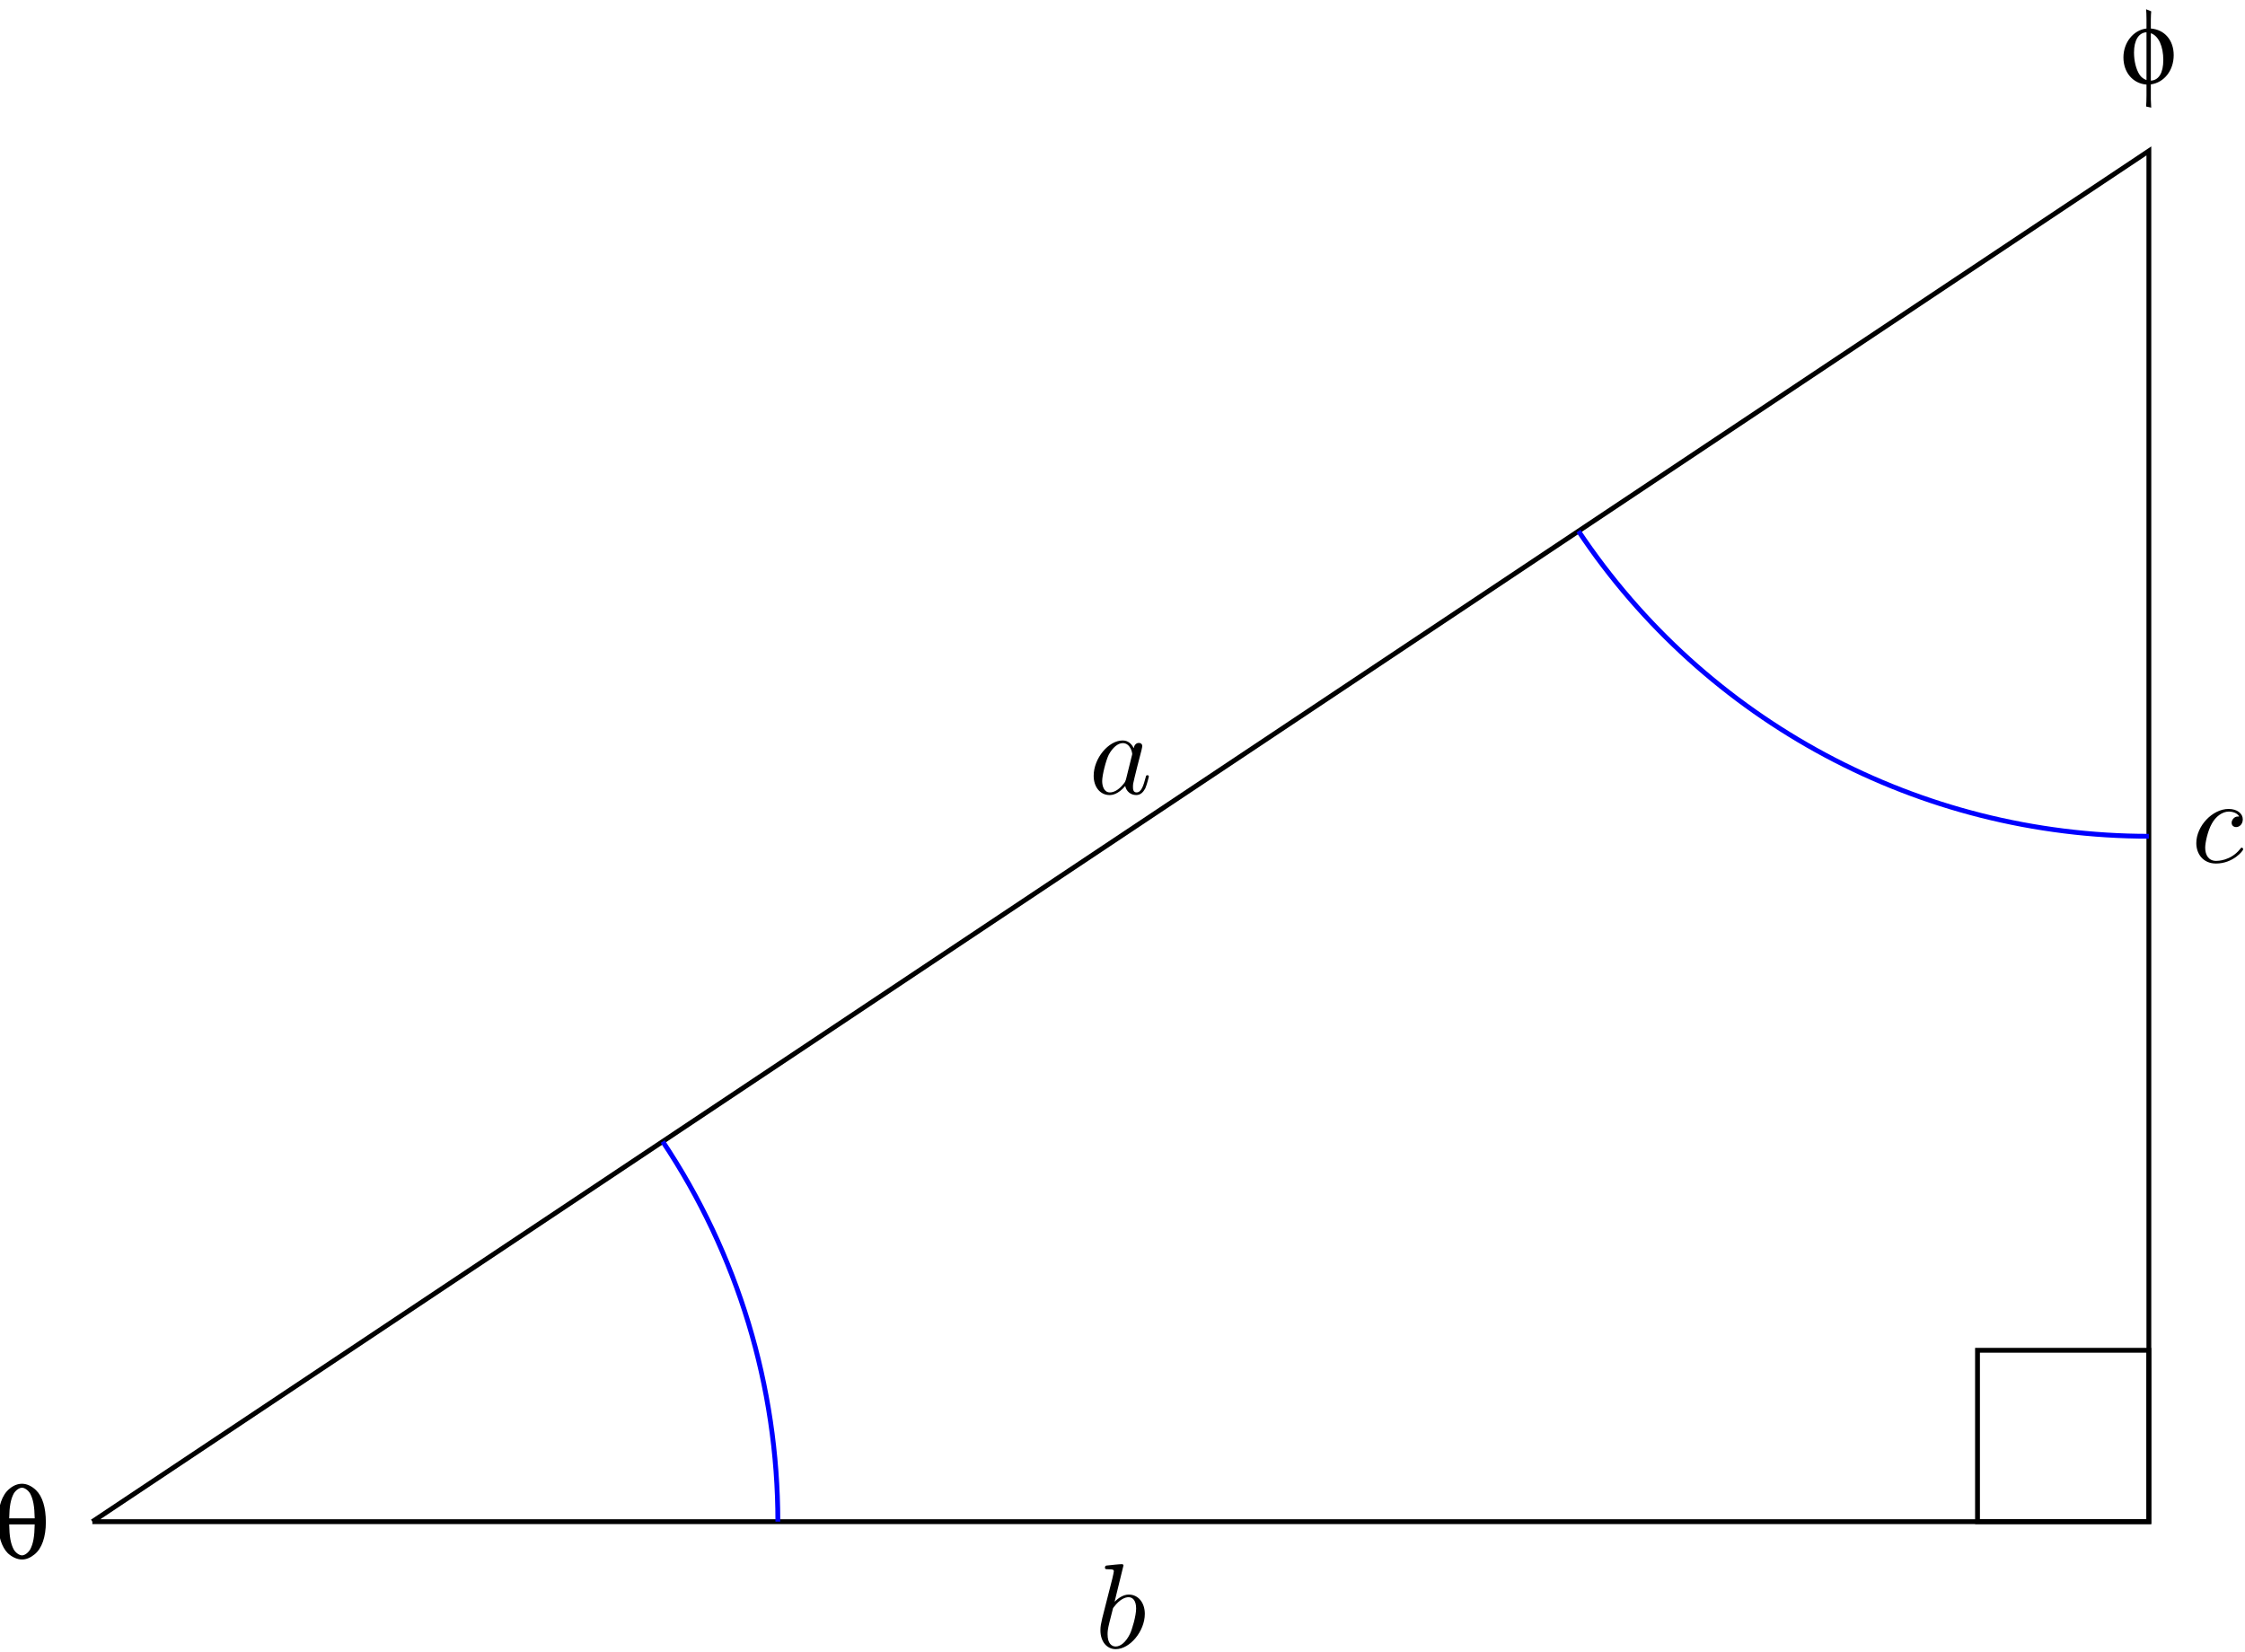
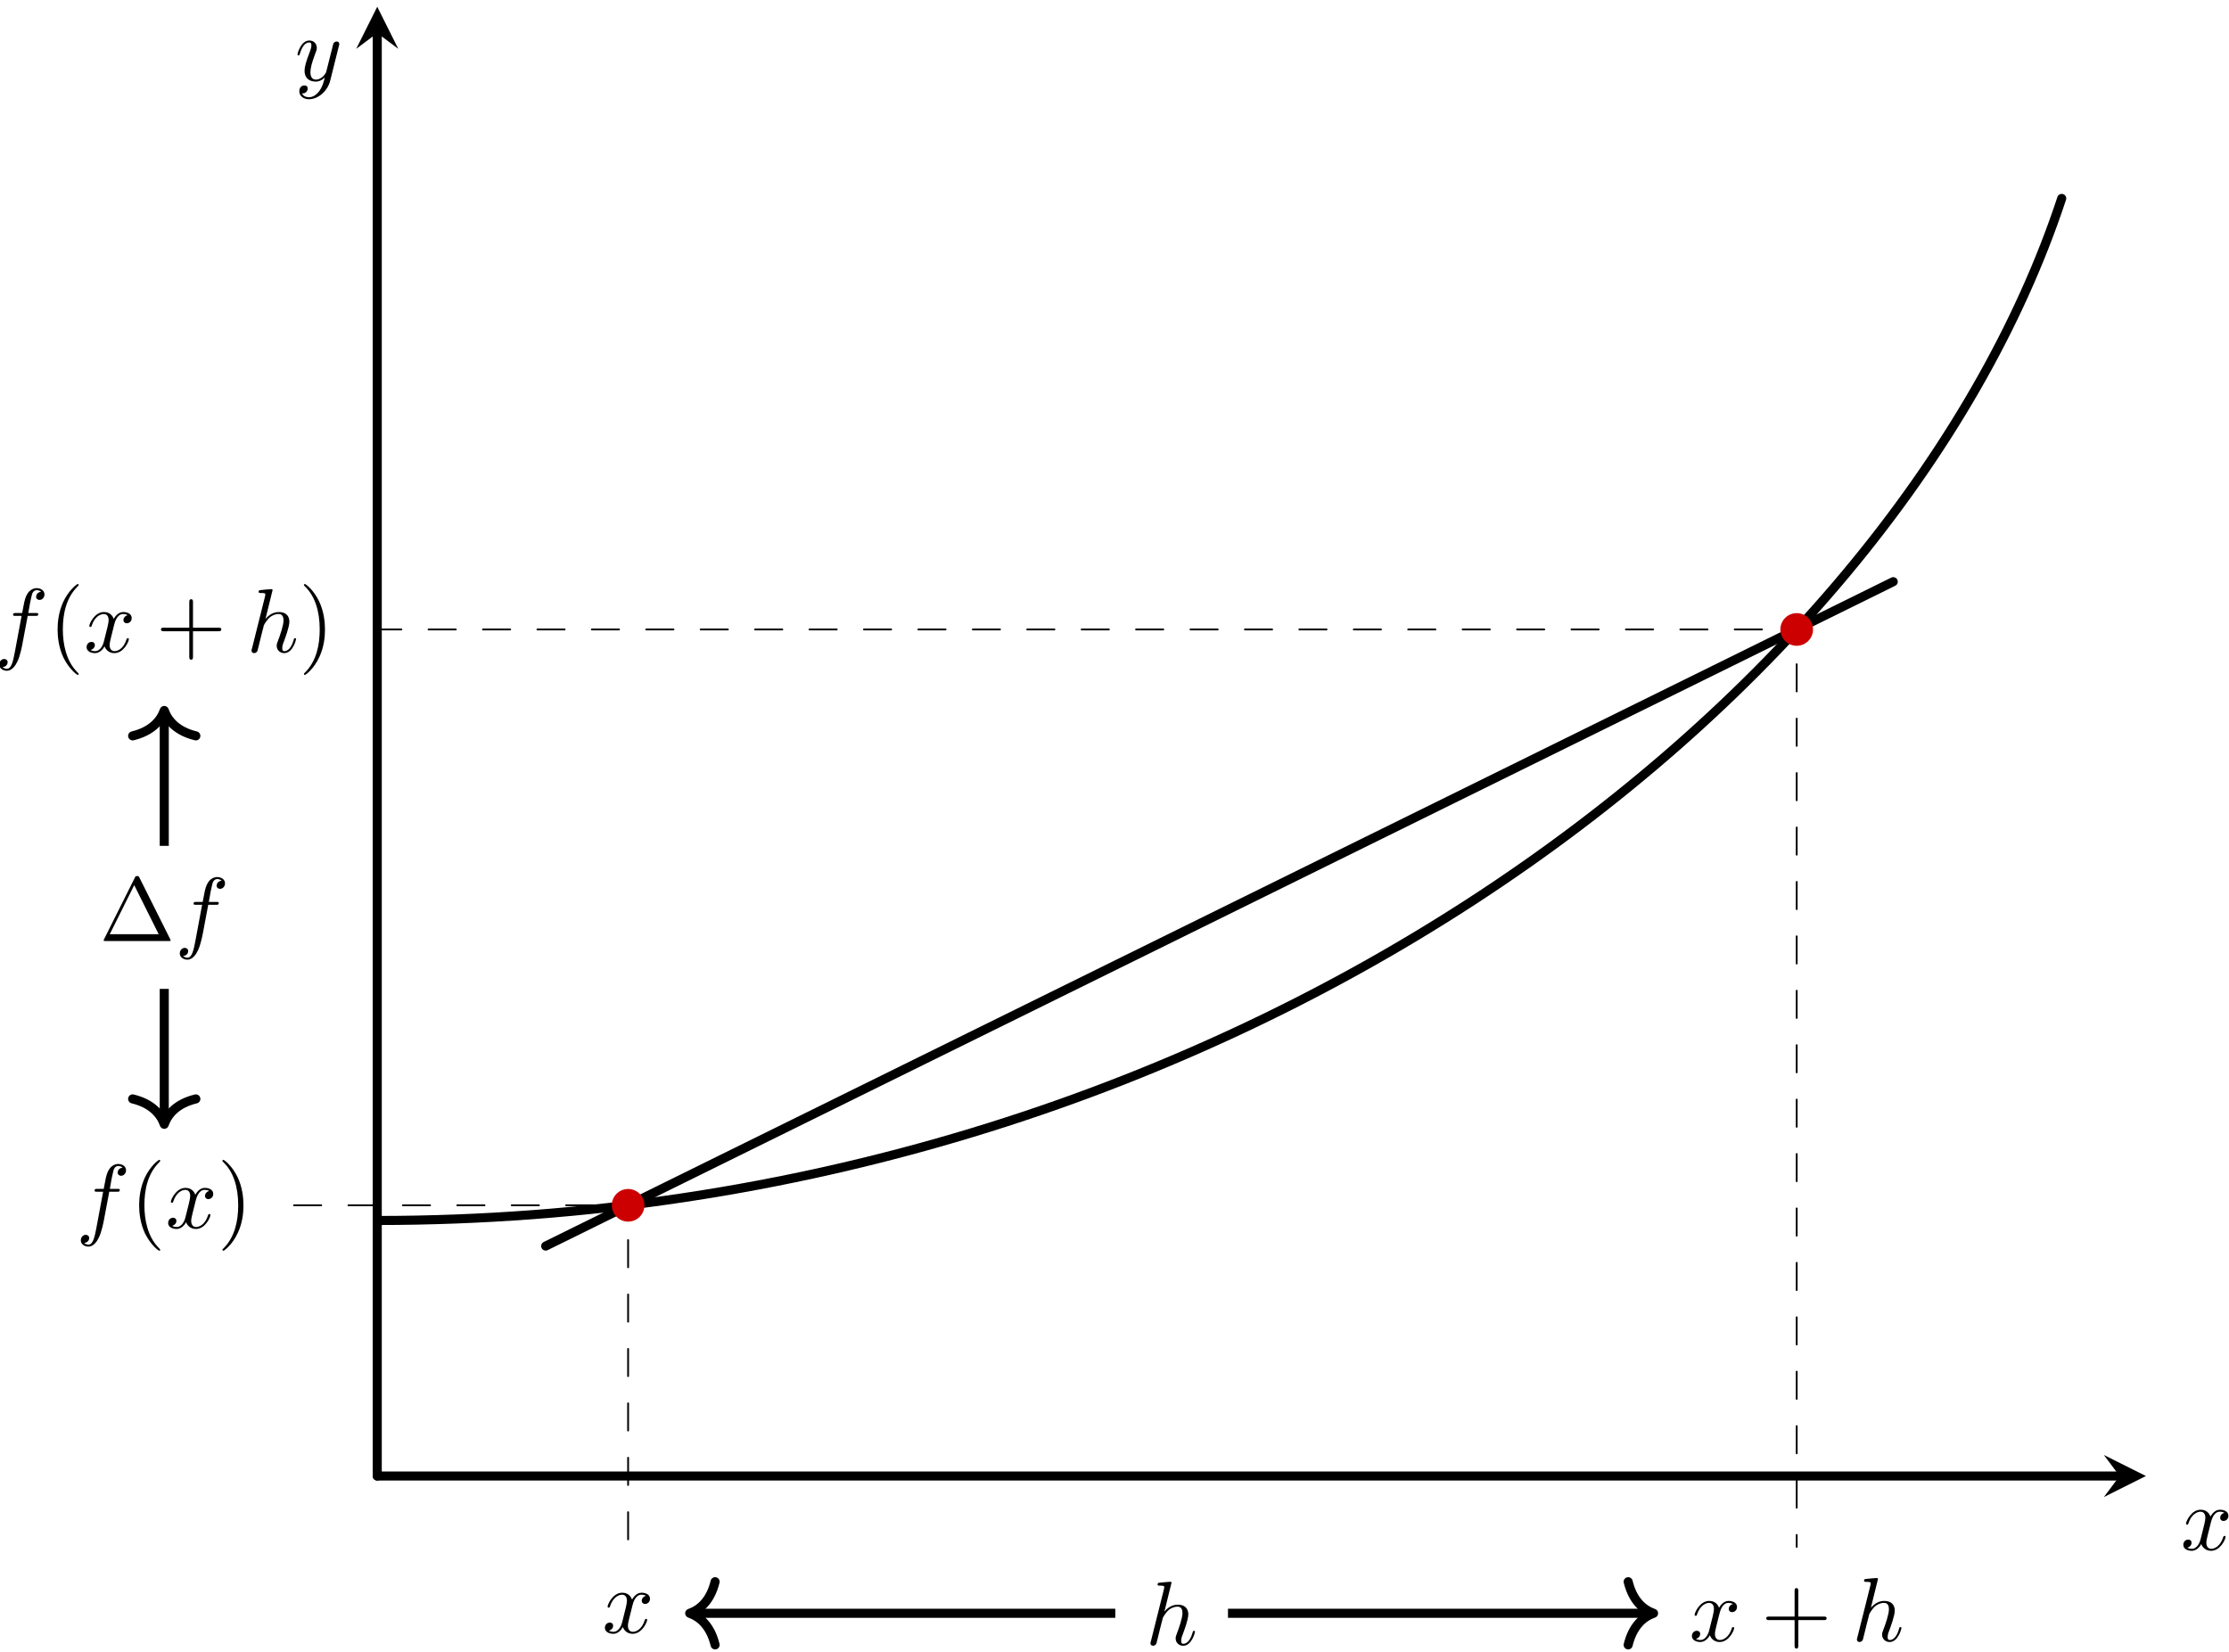
- <svg xmlns="http://www.w3.org/2000/svg" xmlns:xlink="http://www.w3.org/1999/xlink" width="185.67" height="136.612" viewBox="0 0 185.67 136.612">
+ <svg xmlns="http://www.w3.org/2000/svg" xmlns:xlink="http://www.w3.org/1999/xlink" width="244.836" height="181.468" viewBox="0 0 244.836 181.468">
  <defs>
    <g>
      <g id="glyph-0-0">
-         <path d="M 2.375 -6.156 C 2.016 -6.156 1.656 -6.016 1.328 -5.734 C 0.719 -5.234 0.391 -4.266 0.391 -3.016 C 0.391 -1.844 0.688 -0.922 1.203 -0.406 C 1.562 -0.078 1.984 0.109 2.375 0.109 C 2.719 0.109 3.062 -0.031 3.406 -0.312 C 4.016 -0.797 4.344 -1.766 4.344 -2.969 C 4.344 -4.203 4.062 -5.109 3.531 -5.625 C 3.172 -5.969 2.766 -6.156 2.375 -6.156 Z M 3.422 -2.797 C 3.406 -1.781 3.297 -1.188 3.047 -0.719 C 2.875 -0.438 2.594 -0.234 2.375 -0.234 C 2.141 -0.234 1.844 -0.453 1.688 -0.719 C 1.438 -1.188 1.328 -1.781 1.312 -2.797 Z M 1.312 -3.297 C 1.328 -4.281 1.438 -4.875 1.688 -5.344 C 1.844 -5.609 2.141 -5.828 2.375 -5.828 C 2.594 -5.828 2.891 -5.609 3.047 -5.344 C 3.297 -4.875 3.406 -4.281 3.422 -3.297 Z M 1.312 -3.297 " />
+         <path d="M 4.938 -1.422 C 4.938 -1.531 4.859 -1.531 4.828 -1.531 C 4.734 -1.531 4.719 -1.484 4.688 -1.422 C 4.359 -0.344 3.688 -0.109 3.375 -0.109 C 2.984 -0.109 2.828 -0.422 2.828 -0.766 C 2.828 -0.984 2.875 -1.203 2.984 -1.641 L 3.328 -3.016 C 3.391 -3.266 3.625 -4.188 4.312 -4.188 C 4.359 -4.188 4.609 -4.188 4.812 -4.062 C 4.531 -4 4.344 -3.766 4.344 -3.516 C 4.344 -3.359 4.453 -3.172 4.719 -3.172 C 4.938 -3.172 5.25 -3.344 5.25 -3.75 C 5.25 -4.266 4.672 -4.406 4.328 -4.406 C 3.75 -4.406 3.406 -3.875 3.281 -3.656 C 3.031 -4.312 2.5 -4.406 2.203 -4.406 C 1.172 -4.406 0.594 -3.125 0.594 -2.875 C 0.594 -2.766 0.719 -2.766 0.719 -2.766 C 0.797 -2.766 0.828 -2.797 0.844 -2.875 C 1.188 -3.938 1.844 -4.188 2.188 -4.188 C 2.375 -4.188 2.719 -4.094 2.719 -3.516 C 2.719 -3.203 2.547 -2.547 2.188 -1.141 C 2.031 -0.531 1.672 -0.109 1.234 -0.109 C 1.172 -0.109 0.953 -0.109 0.734 -0.234 C 0.984 -0.297 1.203 -0.5 1.203 -0.781 C 1.203 -1.047 0.984 -1.125 0.844 -1.125 C 0.531 -1.125 0.297 -0.875 0.297 -0.547 C 0.297 -0.094 0.781 0.109 1.219 0.109 C 1.891 0.109 2.25 -0.594 2.266 -0.641 C 2.391 -0.281 2.75 0.109 3.344 0.109 C 4.375 0.109 4.938 -1.172 4.938 -1.422 Z M 4.938 -1.422 " />
      </g>
      <g id="glyph-0-1">
-         <path d="M 2.5 0.062 C 3.609 -0.094 4.391 -1.094 4.391 -2.359 C 4.391 -3.594 3.641 -4.469 2.5 -4.562 L 2.5 -5.281 C 2.5 -5.609 2.516 -5.781 2.531 -5.984 L 2.109 -6.156 C 2.125 -5.938 2.141 -5.719 2.141 -5.359 L 2.141 -4.562 C 1.062 -4.438 0.234 -3.406 0.234 -2.172 C 0.234 -0.922 1.016 -0.016 2.141 0.078 L 2.141 0.984 C 2.141 1.391 2.125 1.641 2.109 1.891 L 2.531 1.984 C 2.516 1.688 2.516 1.672 2.5 1.281 Z M 2.141 -0.297 C 1.891 -0.391 1.703 -0.531 1.562 -0.75 C 1.281 -1.188 1.109 -1.859 1.109 -2.578 C 1.109 -3.594 1.5 -4.219 2.141 -4.25 Z M 2.5 -4.172 C 3.141 -3.953 3.531 -3.094 3.531 -1.953 C 3.531 -0.891 3.156 -0.281 2.5 -0.25 Z M 2.5 -4.172 " />
+         <path d="M 5.438 -1.422 C 5.438 -1.531 5.359 -1.531 5.328 -1.531 C 5.219 -1.531 5.219 -1.5 5.172 -1.344 C 5.031 -0.812 4.703 -0.109 4.156 -0.109 C 3.984 -0.109 3.922 -0.203 3.922 -0.438 C 3.922 -0.688 4 -0.922 4.094 -1.141 C 4.25 -1.578 4.703 -2.766 4.703 -3.344 C 4.703 -3.984 4.312 -4.406 3.562 -4.406 C 2.938 -4.406 2.453 -4.094 2.078 -3.641 L 2.859 -6.812 C 2.859 -6.812 2.859 -6.922 2.734 -6.922 C 2.5 -6.922 1.781 -6.844 1.516 -6.812 C 1.438 -6.812 1.328 -6.797 1.328 -6.625 C 1.328 -6.5 1.422 -6.5 1.562 -6.5 C 2.047 -6.5 2.062 -6.438 2.062 -6.328 L 2.031 -6.125 L 0.594 -0.391 C 0.547 -0.25 0.547 -0.234 0.547 -0.172 C 0.547 0.062 0.75 0.109 0.844 0.109 C 1 0.109 1.156 -0.016 1.203 -0.156 L 1.391 -0.906 L 1.609 -1.797 C 1.672 -2.031 1.734 -2.25 1.781 -2.469 C 1.797 -2.531 1.891 -2.859 1.891 -2.922 C 1.922 -3.016 2.234 -3.562 2.578 -3.844 C 2.797 -4 3.094 -4.188 3.531 -4.188 C 3.953 -4.188 4.062 -3.844 4.062 -3.484 C 4.062 -2.953 3.688 -1.859 3.453 -1.25 C 3.375 -1.031 3.312 -0.906 3.312 -0.703 C 3.312 -0.234 3.672 0.109 4.141 0.109 C 5.078 0.109 5.438 -1.344 5.438 -1.422 Z M 5.438 -1.422 " />
+       </g>
+       <g id="glyph-0-2">
+         <path d="M 5.5 -6.344 C 5.5 -6.797 5.047 -7.031 4.641 -7.031 C 4.297 -7.031 3.672 -6.844 3.375 -5.859 C 3.312 -5.656 3.281 -5.547 3.047 -4.297 L 2.359 -4.297 C 2.156 -4.297 2.047 -4.297 2.047 -4.109 C 2.047 -3.984 2.141 -3.984 2.328 -3.984 L 2.984 -3.984 L 2.25 -0.047 C 2.062 0.922 1.891 1.828 1.375 1.828 C 1.328 1.828 1.094 1.828 0.891 1.641 C 1.359 1.609 1.453 1.25 1.453 1.109 C 1.453 0.875 1.266 0.75 1.078 0.75 C 0.812 0.75 0.531 0.984 0.531 1.359 C 0.531 1.797 0.969 2.047 1.375 2.047 C 1.922 2.047 2.328 1.453 2.5 1.078 C 2.828 0.453 3.047 -0.75 3.062 -0.828 L 3.656 -3.984 L 4.516 -3.984 C 4.719 -3.984 4.812 -3.984 4.812 -4.188 C 4.812 -4.297 4.719 -4.297 4.547 -4.297 L 3.719 -4.297 C 3.828 -4.875 3.812 -4.859 3.922 -5.438 C 3.969 -5.641 4.109 -6.344 4.172 -6.469 C 4.25 -6.656 4.422 -6.812 4.641 -6.812 C 4.672 -6.812 4.938 -6.812 5.125 -6.625 C 4.688 -6.594 4.578 -6.234 4.578 -6.094 C 4.578 -5.859 4.766 -5.734 4.953 -5.734 C 5.219 -5.734 5.5 -5.969 5.5 -6.344 Z M 5.5 -6.344 " />
+       </g>
+       <g id="glyph-0-3">
+         <path d="M 4.844 -3.797 C 4.891 -3.938 4.891 -3.953 4.891 -4.031 C 4.891 -4.203 4.75 -4.297 4.594 -4.297 C 4.5 -4.297 4.344 -4.234 4.25 -4.094 C 4.234 -4.031 4.141 -3.734 4.109 -3.547 L 3.906 -2.75 L 3.453 -0.953 C 3.422 -0.812 2.984 -0.109 2.328 -0.109 C 1.828 -0.109 1.719 -0.547 1.719 -0.922 C 1.719 -1.375 1.891 -2 2.219 -2.875 C 2.375 -3.281 2.422 -3.391 2.422 -3.594 C 2.422 -4.031 2.109 -4.406 1.609 -4.406 C 0.656 -4.406 0.297 -2.953 0.297 -2.875 C 0.297 -2.766 0.406 -2.766 0.406 -2.766 C 0.516 -2.766 0.516 -2.797 0.562 -2.953 C 0.844 -3.891 1.234 -4.188 1.578 -4.188 C 1.656 -4.188 1.828 -4.188 1.828 -3.875 C 1.828 -3.625 1.719 -3.359 1.656 -3.172 C 1.25 -2.109 1.078 -1.547 1.078 -1.078 C 1.078 -0.188 1.703 0.109 2.297 0.109 C 2.688 0.109 3.016 -0.062 3.297 -0.344 C 3.172 0.172 3.047 0.672 2.656 1.203 C 2.391 1.531 2.016 1.828 1.562 1.828 C 1.422 1.828 0.969 1.797 0.797 1.406 C 0.953 1.406 1.094 1.406 1.219 1.281 C 1.328 1.203 1.422 1.062 1.422 0.875 C 1.422 0.562 1.156 0.531 1.062 0.531 C 0.828 0.531 0.5 0.688 0.5 1.172 C 0.5 1.672 0.938 2.047 1.562 2.047 C 2.578 2.047 3.609 1.141 3.891 0.016 Z M 4.844 -3.797 " />
      </g>
      <g id="glyph-1-0">
-         <path d="M 4.969 -1.422 C 4.969 -1.531 4.875 -1.531 4.844 -1.531 C 4.75 -1.531 4.734 -1.484 4.703 -1.344 C 4.531 -0.703 4.359 -0.109 3.953 -0.109 C 3.672 -0.109 3.656 -0.375 3.656 -0.562 C 3.656 -0.781 3.672 -0.875 3.781 -1.312 L 4 -2.203 L 4.359 -3.594 C 4.422 -3.875 4.422 -3.891 4.422 -3.938 C 4.422 -4.109 4.312 -4.203 4.141 -4.203 C 3.891 -4.203 3.75 -3.984 3.719 -3.766 C 3.531 -4.141 3.25 -4.406 2.797 -4.406 C 1.641 -4.406 0.406 -2.938 0.406 -1.484 C 0.406 -0.547 0.953 0.109 1.719 0.109 C 1.922 0.109 2.422 0.062 3.016 -0.641 C 3.094 -0.219 3.453 0.109 3.922 0.109 C 4.281 0.109 4.5 -0.125 4.672 -0.438 C 4.828 -0.797 4.969 -1.422 4.969 -1.422 Z M 3.562 -3.141 L 3.078 -1.188 C 3.016 -1 3.016 -0.984 2.875 -0.812 C 2.438 -0.266 2.031 -0.109 1.75 -0.109 C 1.25 -0.109 1.109 -0.656 1.109 -1.047 C 1.109 -1.547 1.422 -2.766 1.656 -3.234 C 1.969 -3.812 2.406 -4.188 2.812 -4.188 C 3.453 -4.188 3.594 -3.375 3.594 -3.312 C 3.594 -3.25 3.578 -3.188 3.562 -3.141 Z M 3.562 -3.141 " />
+         <path d="M 7.188 -2.5 C 7.188 -2.688 7 -2.688 6.859 -2.688 L 4.078 -2.688 L 4.078 -5.484 C 4.078 -5.625 4.078 -5.812 3.875 -5.812 C 3.672 -5.812 3.672 -5.625 3.672 -5.484 L 3.672 -2.688 L 0.891 -2.688 C 0.75 -2.688 0.562 -2.688 0.562 -2.5 C 0.562 -2.297 0.75 -2.297 0.891 -2.297 L 3.672 -2.297 L 3.672 0.5 C 3.672 0.641 3.672 0.828 3.875 0.828 C 4.078 0.828 4.078 0.641 4.078 0.5 L 4.078 -2.297 L 6.859 -2.297 C 7 -2.297 7.188 -2.297 7.188 -2.5 Z M 7.188 -2.5 " />
      </g>
      <g id="glyph-1-1">
-         <path d="M 4.281 -1.062 C 4.281 -1.125 4.234 -1.203 4.172 -1.203 C 4.109 -1.203 4.094 -1.172 4.031 -1.094 C 3.25 -0.109 2.156 -0.109 2.047 -0.109 C 1.422 -0.109 1.141 -0.594 1.141 -1.203 C 1.141 -1.609 1.344 -2.578 1.688 -3.188 C 2 -3.766 2.547 -4.188 3.094 -4.188 C 3.422 -4.188 3.812 -4.062 3.953 -3.781 C 3.781 -3.781 3.656 -3.781 3.516 -3.656 C 3.344 -3.5 3.328 -3.328 3.328 -3.266 C 3.328 -3.016 3.516 -2.906 3.703 -2.906 C 3.984 -2.906 4.25 -3.156 4.25 -3.547 C 4.25 -4.031 3.781 -4.406 3.078 -4.406 C 1.734 -4.406 0.406 -2.984 0.406 -1.578 C 0.406 -0.672 0.984 0.109 2.031 0.109 C 3.453 0.109 4.281 -0.953 4.281 -1.062 Z M 4.281 -1.062 " />
+         <path d="M 3.297 2.391 C 3.297 2.359 3.297 2.344 3.125 2.172 C 1.891 0.922 1.562 -0.969 1.562 -2.5 C 1.562 -4.234 1.938 -5.969 3.172 -7.203 C 3.297 -7.328 3.297 -7.344 3.297 -7.375 C 3.297 -7.453 3.266 -7.484 3.203 -7.484 C 3.094 -7.484 2.203 -6.797 1.609 -5.531 C 1.109 -4.438 0.984 -3.328 0.984 -2.5 C 0.984 -1.719 1.094 -0.516 1.641 0.625 C 2.25 1.844 3.094 2.5 3.203 2.5 C 3.266 2.5 3.297 2.469 3.297 2.391 Z M 3.297 2.391 " />
      </g>
      <g id="glyph-1-2">
-         <path d="M 4.141 -2.812 C 4.141 -3.719 3.609 -4.406 2.812 -4.406 C 2.359 -4.406 1.938 -4.109 1.641 -3.812 L 2.375 -6.812 C 2.375 -6.812 2.375 -6.922 2.25 -6.922 C 2.031 -6.922 1.297 -6.844 1.031 -6.812 C 0.953 -6.812 0.844 -6.797 0.844 -6.625 C 0.844 -6.5 0.938 -6.5 1.094 -6.5 C 1.562 -6.5 1.578 -6.438 1.578 -6.328 C 1.578 -6.266 1.5 -5.922 1.453 -5.719 L 0.625 -2.469 C 0.516 -1.969 0.469 -1.797 0.469 -1.453 C 0.469 -0.516 1 0.109 1.734 0.109 C 2.906 0.109 4.141 -1.375 4.141 -2.812 Z M 2.906 -1.141 C 2.578 -0.469 2.125 -0.109 1.734 -0.109 C 1.391 -0.109 1.062 -0.375 1.062 -1.109 C 1.062 -1.312 1.062 -1.5 1.219 -2.125 L 1.453 -3.047 C 1.5 -3.266 1.5 -3.281 1.594 -3.391 C 2.078 -4.031 2.531 -4.188 2.797 -4.188 C 3.156 -4.188 3.422 -3.891 3.422 -3.25 C 3.422 -2.656 3.094 -1.516 2.906 -1.141 Z M 2.906 -1.141 " />
+         <path d="M 2.875 -2.5 C 2.875 -3.266 2.766 -4.469 2.219 -5.609 C 1.625 -6.828 0.766 -7.484 0.672 -7.484 C 0.609 -7.484 0.562 -7.438 0.562 -7.375 C 0.562 -7.344 0.562 -7.328 0.75 -7.141 C 1.734 -6.156 2.297 -4.578 2.297 -2.5 C 2.297 -0.781 1.938 0.969 0.703 2.219 C 0.562 2.344 0.562 2.359 0.562 2.391 C 0.562 2.453 0.609 2.5 0.672 2.5 C 0.766 2.5 1.672 1.812 2.25 0.547 C 2.766 -0.547 2.875 -1.656 2.875 -2.5 Z M 2.875 -2.5 " />
+       </g>
+       <g id="glyph-1-3">
+         <path d="M 7.828 -0.078 C 7.828 -0.078 7.828 -0.109 7.781 -0.203 L 4.406 -6.953 C 4.344 -7.094 4.312 -7.141 4.141 -7.141 C 3.984 -7.141 3.953 -7.094 3.891 -6.953 L 0.516 -0.203 C 0.469 -0.109 0.469 -0.078 0.469 -0.078 C 0.469 0 0.531 0 0.688 0 L 7.609 0 C 7.766 0 7.828 0 7.828 -0.078 Z M 6.516 -0.75 L 1.141 -0.75 L 3.828 -6.141 Z M 6.516 -0.75 " />
      </g>
    </g>
    <clipPath id="clip-0">
-       <path clip-rule="nonzero" d="M 181 66 L 185.504 66 L 185.504 72 L 181 72 Z M 181 66 " />
+       <path clip-rule="nonzero" d="M 194 174 L 201 174 L 201 181.203 L 194 181.203 Z M 194 174 " />
    </clipPath>
    <clipPath id="clip-1">
-       <path clip-rule="nonzero" d="M 91 129 L 95 129 L 95 136.418 L 91 136.418 Z M 91 129 " />
+       <path clip-rule="nonzero" d="M 75 173 L 80 173 L 80 181.203 L 75 181.203 Z M 75 173 " />
+     </clipPath>
+     <clipPath id="clip-2">
+       <path clip-rule="nonzero" d="M 178 173 L 183 173 L 183 181.203 L 178 181.203 Z M 178 173 " />
+     </clipPath>
+     <clipPath id="clip-3">
+       <path clip-rule="nonzero" d="M 122 170 L 135 170 L 135 181.203 L 122 181.203 Z M 122 170 " />
+     </clipPath>
+     <clipPath id="clip-4">
+       <path clip-rule="nonzero" d="M 239 165 L 244.754 165 L 244.754 171 L 239 171 Z M 239 165 " />
    </clipPath>
  </defs>
+   <path fill="none" stroke-width="0.996" stroke-linecap="round" stroke-linejoin="round" stroke="rgb(0%, 0%, 0%)" stroke-opacity="1" stroke-miterlimit="10" d="M -0.001 -0.001 L 191.386 -0.001 " transform="matrix(1, 0, 0, -1, 41.438, 162.14)" />
+   <path fill-rule="nonzero" fill="rgb(0%, 0%, 0%)" fill-opacity="1" d="M 235.711 162.141 L 231.09 159.828 L 232.824 162.141 L 231.09 164.453 " />
+   <path fill="none" stroke-width="0.996" stroke-linecap="round" stroke-linejoin="round" stroke="rgb(0%, 0%, 0%)" stroke-opacity="1" stroke-miterlimit="10" d="M -0.001 -0.001 L -0.001 158.507 " transform="matrix(1, 0, 0, -1, 41.438, 162.14)" />
+   <path fill-rule="nonzero" fill="rgb(0%, 0%, 0%)" fill-opacity="1" d="M 41.438 0.742 L 39.125 5.367 L 41.438 3.633 L 43.75 5.367 " />
+   <path fill="none" stroke-width="0.996" stroke-linecap="round" stroke-linejoin="round" stroke="rgb(0%, 0%, 0%)" stroke-opacity="1" stroke-miterlimit="10" d="M -0.001 28.07 C 92.511 28.07 166.519 84.206 185.023 140.343 " transform="matrix(1, 0, 0, -1, 41.438, 162.14)" />
+   <path fill="none" stroke-width="0.996" stroke-linecap="round" stroke-linejoin="round" stroke="rgb(0%, 0%, 0%)" stroke-opacity="1" stroke-miterlimit="10" d="M 18.503 25.261 C 18.503 25.261 166.519 98.242 166.519 98.242 " transform="matrix(1, 0, 0, -1, 41.438, 162.14)" />
+   <path fill-rule="nonzero" fill="rgb(79.999%, 0%, 0%)" fill-opacity="1" d="M 70.785 132.402 C 70.785 131.414 69.984 130.609 68.992 130.609 C 68.004 130.609 67.199 131.414 67.199 132.402 C 67.199 133.395 68.004 134.195 68.992 134.195 C 69.984 134.195 70.785 133.395 70.785 132.402 Z M 199.145 69.145 C 199.145 68.156 198.344 67.352 197.352 67.352 C 196.363 67.352 195.559 68.156 195.559 69.145 C 195.559 70.137 196.363 70.938 197.352 70.938 C 198.344 70.938 199.145 70.137 199.145 69.145 Z M 199.145 69.145 " />
  <g fill="rgb(0%, 0%, 0%)" fill-opacity="1">
-     <use xlink:href="#glyph-0-0" x="-0.552" y="128.892" />
+     <use xlink:href="#glyph-0-0" x="66.145" y="179.365" />
  </g>
  <g fill="rgb(0%, 0%, 0%)" fill-opacity="1">
-     <use xlink:href="#glyph-0-1" x="175.382" y="6.92" />
-   </g>
-   <path fill="none" stroke-width="0.399" stroke-linecap="butt" stroke-linejoin="miter" stroke="rgb(0%, 0%, 0%)" stroke-opacity="1" stroke-miterlimit="10" d="M -85.041 -56.694 L 85.041 56.693 L 85.041 -56.694 L -85.041 -56.694 " transform="matrix(1, 0, 0, -1, 92.678, 69.177)" />
-   <g fill="rgb(0%, 0%, 0%)" fill-opacity="1">
-     <use xlink:href="#glyph-1-0" x="90.045" y="65.658" />
+     <use xlink:href="#glyph-0-0" x="185.544" y="180.266" />
  </g>
  <g clip-path="url(#clip-0)">
    <g fill="rgb(0%, 0%, 0%)" fill-opacity="1">
-       <use xlink:href="#glyph-1-1" x="181.237" y="71.322" />
+       <use xlink:href="#glyph-1-0" x="193.449" y="180.266" />
    </g>
  </g>
+   <g fill="rgb(0%, 0%, 0%)" fill-opacity="1">
+     <use xlink:href="#glyph-0-1" x="203.42" y="180.266" />
+   </g>
+   <path fill="none" stroke-width="0.199" stroke-linecap="round" stroke-linejoin="round" stroke="rgb(0%, 0%, 0%)" stroke-opacity="1" stroke-dasharray="2.989 2.989" stroke-miterlimit="10" d="M 27.554 25.917 L 27.554 -9.516 " transform="matrix(1, 0, 0, -1, 41.438, 162.14)" />
+   <path fill="none" stroke-width="0.199" stroke-linecap="round" stroke-linejoin="round" stroke="rgb(0%, 0%, 0%)" stroke-opacity="1" stroke-dasharray="2.989 2.989" stroke-miterlimit="10" d="M 155.914 89.175 L 155.914 -7.786 " transform="matrix(1, 0, 0, -1, 41.438, 162.14)" />
+   <g fill="rgb(0%, 0%, 0%)" fill-opacity="1">
+     <use xlink:href="#glyph-0-2" x="8.345" y="134.894" />
+   </g>
+   <g fill="rgb(0%, 0%, 0%)" fill-opacity="1">
+     <use xlink:href="#glyph-1-1" x="14.299" y="134.894" />
+   </g>
+   <g fill="rgb(0%, 0%, 0%)" fill-opacity="1">
+     <use xlink:href="#glyph-0-0" x="18.173" y="134.894" />
+   </g>
+   <g fill="rgb(0%, 0%, 0%)" fill-opacity="1">
+     <use xlink:href="#glyph-1-2" x="23.867" y="134.894" />
+   </g>
+   <g fill="rgb(0%, 0%, 0%)" fill-opacity="1">
+     <use xlink:href="#glyph-0-2" x="-0.613" y="71.638" />
+   </g>
+   <g fill="rgb(0%, 0%, 0%)" fill-opacity="1">
+     <use xlink:href="#glyph-1-1" x="5.341" y="71.638" />
+   </g>
+   <g fill="rgb(0%, 0%, 0%)" fill-opacity="1">
+     <use xlink:href="#glyph-0-0" x="9.215" y="71.638" />
+   </g>
+   <g fill="rgb(0%, 0%, 0%)" fill-opacity="1">
+     <use xlink:href="#glyph-1-0" x="17.12" y="71.638" />
+   </g>
+   <g fill="rgb(0%, 0%, 0%)" fill-opacity="1">
+     <use xlink:href="#glyph-0-1" x="27.081" y="71.638" />
+   </g>
+   <g fill="rgb(0%, 0%, 0%)" fill-opacity="1">
+     <use xlink:href="#glyph-1-2" x="32.821" y="71.638" />
+   </g>
+   <path fill="none" stroke-width="0.199" stroke-linecap="round" stroke-linejoin="round" stroke="rgb(0%, 0%, 0%)" stroke-opacity="1" stroke-dasharray="2.989 2.989" stroke-miterlimit="10" d="M 23.738 29.738 L -10.282 29.738 " transform="matrix(1, 0, 0, -1, 41.438, 162.14)" />
+   <path fill="none" stroke-width="0.199" stroke-linecap="round" stroke-linejoin="round" stroke="rgb(0%, 0%, 0%)" stroke-opacity="1" stroke-dasharray="2.989 2.989" stroke-miterlimit="10" d="M 152.097 92.995 L -1.321 92.995 " transform="matrix(1, 0, 0, -1, 41.438, 162.14)" />
+   <path fill="none" stroke-width="0.996" stroke-linecap="round" stroke-linejoin="round" stroke="rgb(0%, 0%, 0%)" stroke-opacity="1" stroke-miterlimit="10" d="M 34.82 -15.079 L 139.691 -15.079 " transform="matrix(1, 0, 0, -1, 41.438, 162.14)" />
  <g clip-path="url(#clip-1)">
+     <path fill="none" stroke-width="0.996" stroke-linecap="round" stroke-linejoin="round" stroke="rgb(0%, 0%, 0%)" stroke-opacity="1" stroke-miterlimit="10" d="M -2.789 3.471 C -2.281 1.389 -1.144 0.405 0 -0.001 C -1.144 -0.404 -2.281 -1.388 -2.789 -3.47 " transform="matrix(-1, 0, 0, 1, 75.75822, 177.22)" />
+   </g>
+   <g clip-path="url(#clip-2)">
+     <path fill="none" stroke-width="0.996" stroke-linecap="round" stroke-linejoin="round" stroke="rgb(0%, 0%, 0%)" stroke-opacity="1" stroke-miterlimit="10" d="M -2.789 3.47 C -2.281 1.388 -1.144 0.404 0.001 0.001 C -1.144 -0.405 -2.281 -1.389 -2.789 -3.471 " transform="matrix(1, 0, 0, -1, 181.6284, 177.22)" />
+   </g>
+   <g clip-path="url(#clip-3)">
+     <path fill-rule="nonzero" fill="rgb(100%, 100%, 100%)" fill-opacity="1" d="M 122.504 184 L 134.883 184 L 134.883 170.441 L 122.504 170.441 Z M 122.504 184 " />
+   </g>
+   <g fill="rgb(0%, 0%, 0%)" fill-opacity="1">
+     <use xlink:href="#glyph-0-1" x="125.822" y="180.679" />
+   </g>
+   <path fill="none" stroke-width="0.996" stroke-linecap="round" stroke-linejoin="round" stroke="rgb(0%, 0%, 0%)" stroke-opacity="1" stroke-miterlimit="10" d="M -23.395 39.136 L -23.395 83.597 " transform="matrix(1, 0, 0, -1, 41.438, 162.14)" />
+   <path fill="none" stroke-width="0.996" stroke-linecap="round" stroke-linejoin="round" stroke="rgb(0%, 0%, 0%)" stroke-opacity="1" stroke-miterlimit="10" d="M -2.788 3.47 C -2.281 1.388 -1.144 0.404 0.001 0.002 C -1.144 -0.405 -2.281 -1.389 -2.788 -3.471 " transform="matrix(0, 1, 1, 0, 18.0414, 123.5032)" />
+   <path fill="none" stroke-width="0.996" stroke-linecap="round" stroke-linejoin="round" stroke="rgb(0%, 0%, 0%)" stroke-opacity="1" stroke-miterlimit="10" d="M -2.79 3.471 C -2.279 1.389 -1.146 0.405 -0.001 -0.002 C -1.146 -0.404 -2.279 -1.388 -2.79 -3.47 " transform="matrix(0, -1, -1, 0, 18.0414, 78.04561)" />
+   <path fill-rule="nonzero" fill="rgb(100%, 100%, 100%)" fill-opacity="1" d="M 7.594 108.629 L 28.488 108.629 L 28.488 92.918 L 7.594 92.918 Z M 7.594 108.629 " />
+   <g fill="rgb(0%, 0%, 0%)" fill-opacity="1">
+     <use xlink:href="#glyph-1-3" x="10.915" y="103.374" />
+   </g>
+   <g fill="rgb(0%, 0%, 0%)" fill-opacity="1">
+     <use xlink:href="#glyph-0-2" x="19.217" y="103.374" />
+   </g>
+   <g clip-path="url(#clip-4)">
    <g fill="rgb(0%, 0%, 0%)" fill-opacity="1">
-       <use xlink:href="#glyph-1-2" x="90.54" y="136.308" />
+       <use xlink:href="#glyph-0-0" x="239.521" y="170.248" />
    </g>
  </g>
-   <path fill="none" stroke-width="0.399" stroke-linecap="butt" stroke-linejoin="miter" stroke="rgb(0%, 0%, 0%)" stroke-opacity="1" stroke-miterlimit="10" d="M 70.869 -56.694 L 70.869 -42.518 L 85.041 -42.518 L 85.041 -56.694 Z M 70.869 -56.694 " transform="matrix(1, 0, 0, -1, 92.678, 69.177)" />
-   <path fill="none" stroke-width="0.399" stroke-linecap="butt" stroke-linejoin="miter" stroke="rgb(0%, 0%, 100%)" stroke-opacity="1" stroke-miterlimit="10" d="M -28.346 -56.694 C -28.346 -45.503 -31.662 -34.557 -37.869 -25.249 " transform="matrix(1, 0, 0, -1, 92.678, 69.177)" />
-   <path fill="none" stroke-width="0.399" stroke-linecap="butt" stroke-linejoin="miter" stroke="rgb(0%, 0%, 100%)" stroke-opacity="1" stroke-miterlimit="10" d="M 37.869 25.247 C 48.381 9.478 66.088 0.001 85.041 0.001 " transform="matrix(1, 0, 0, -1, 92.678, 69.177)" />
+   <g fill="rgb(0%, 0%, 0%)" fill-opacity="1">
+     <use xlink:href="#glyph-0-3" x="32.377" y="8.854" />
+   </g>
</svg>
